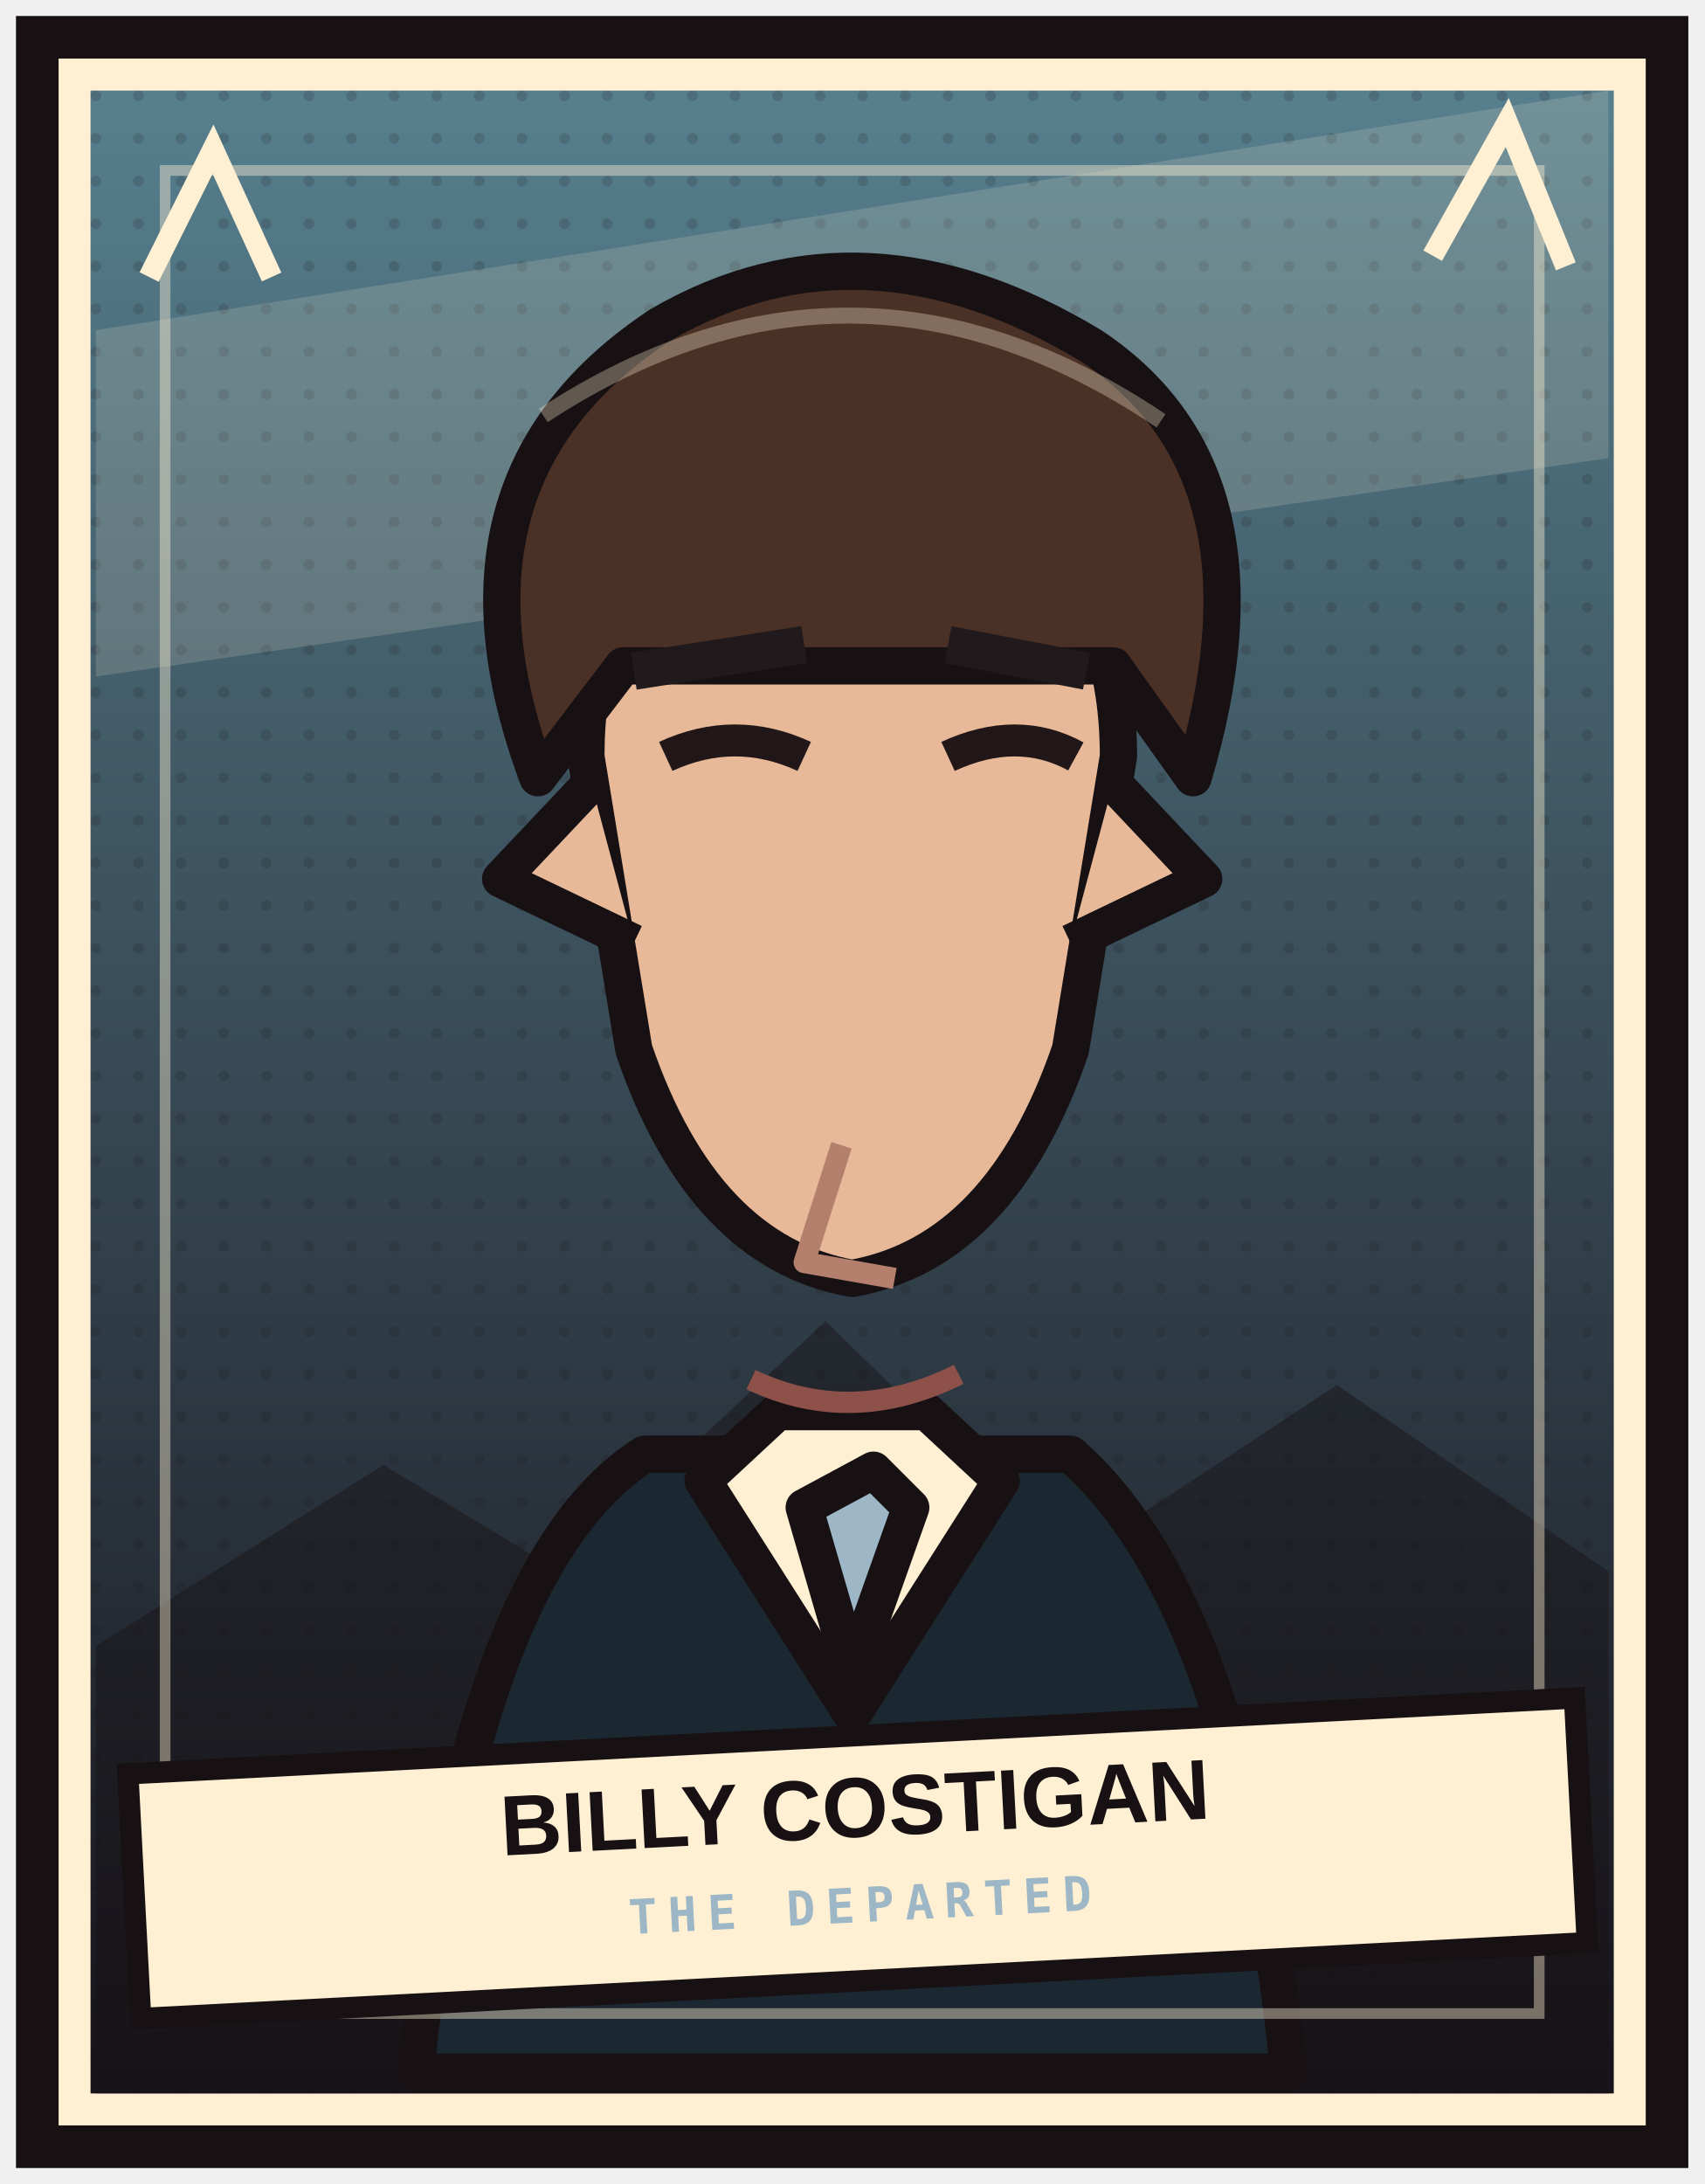
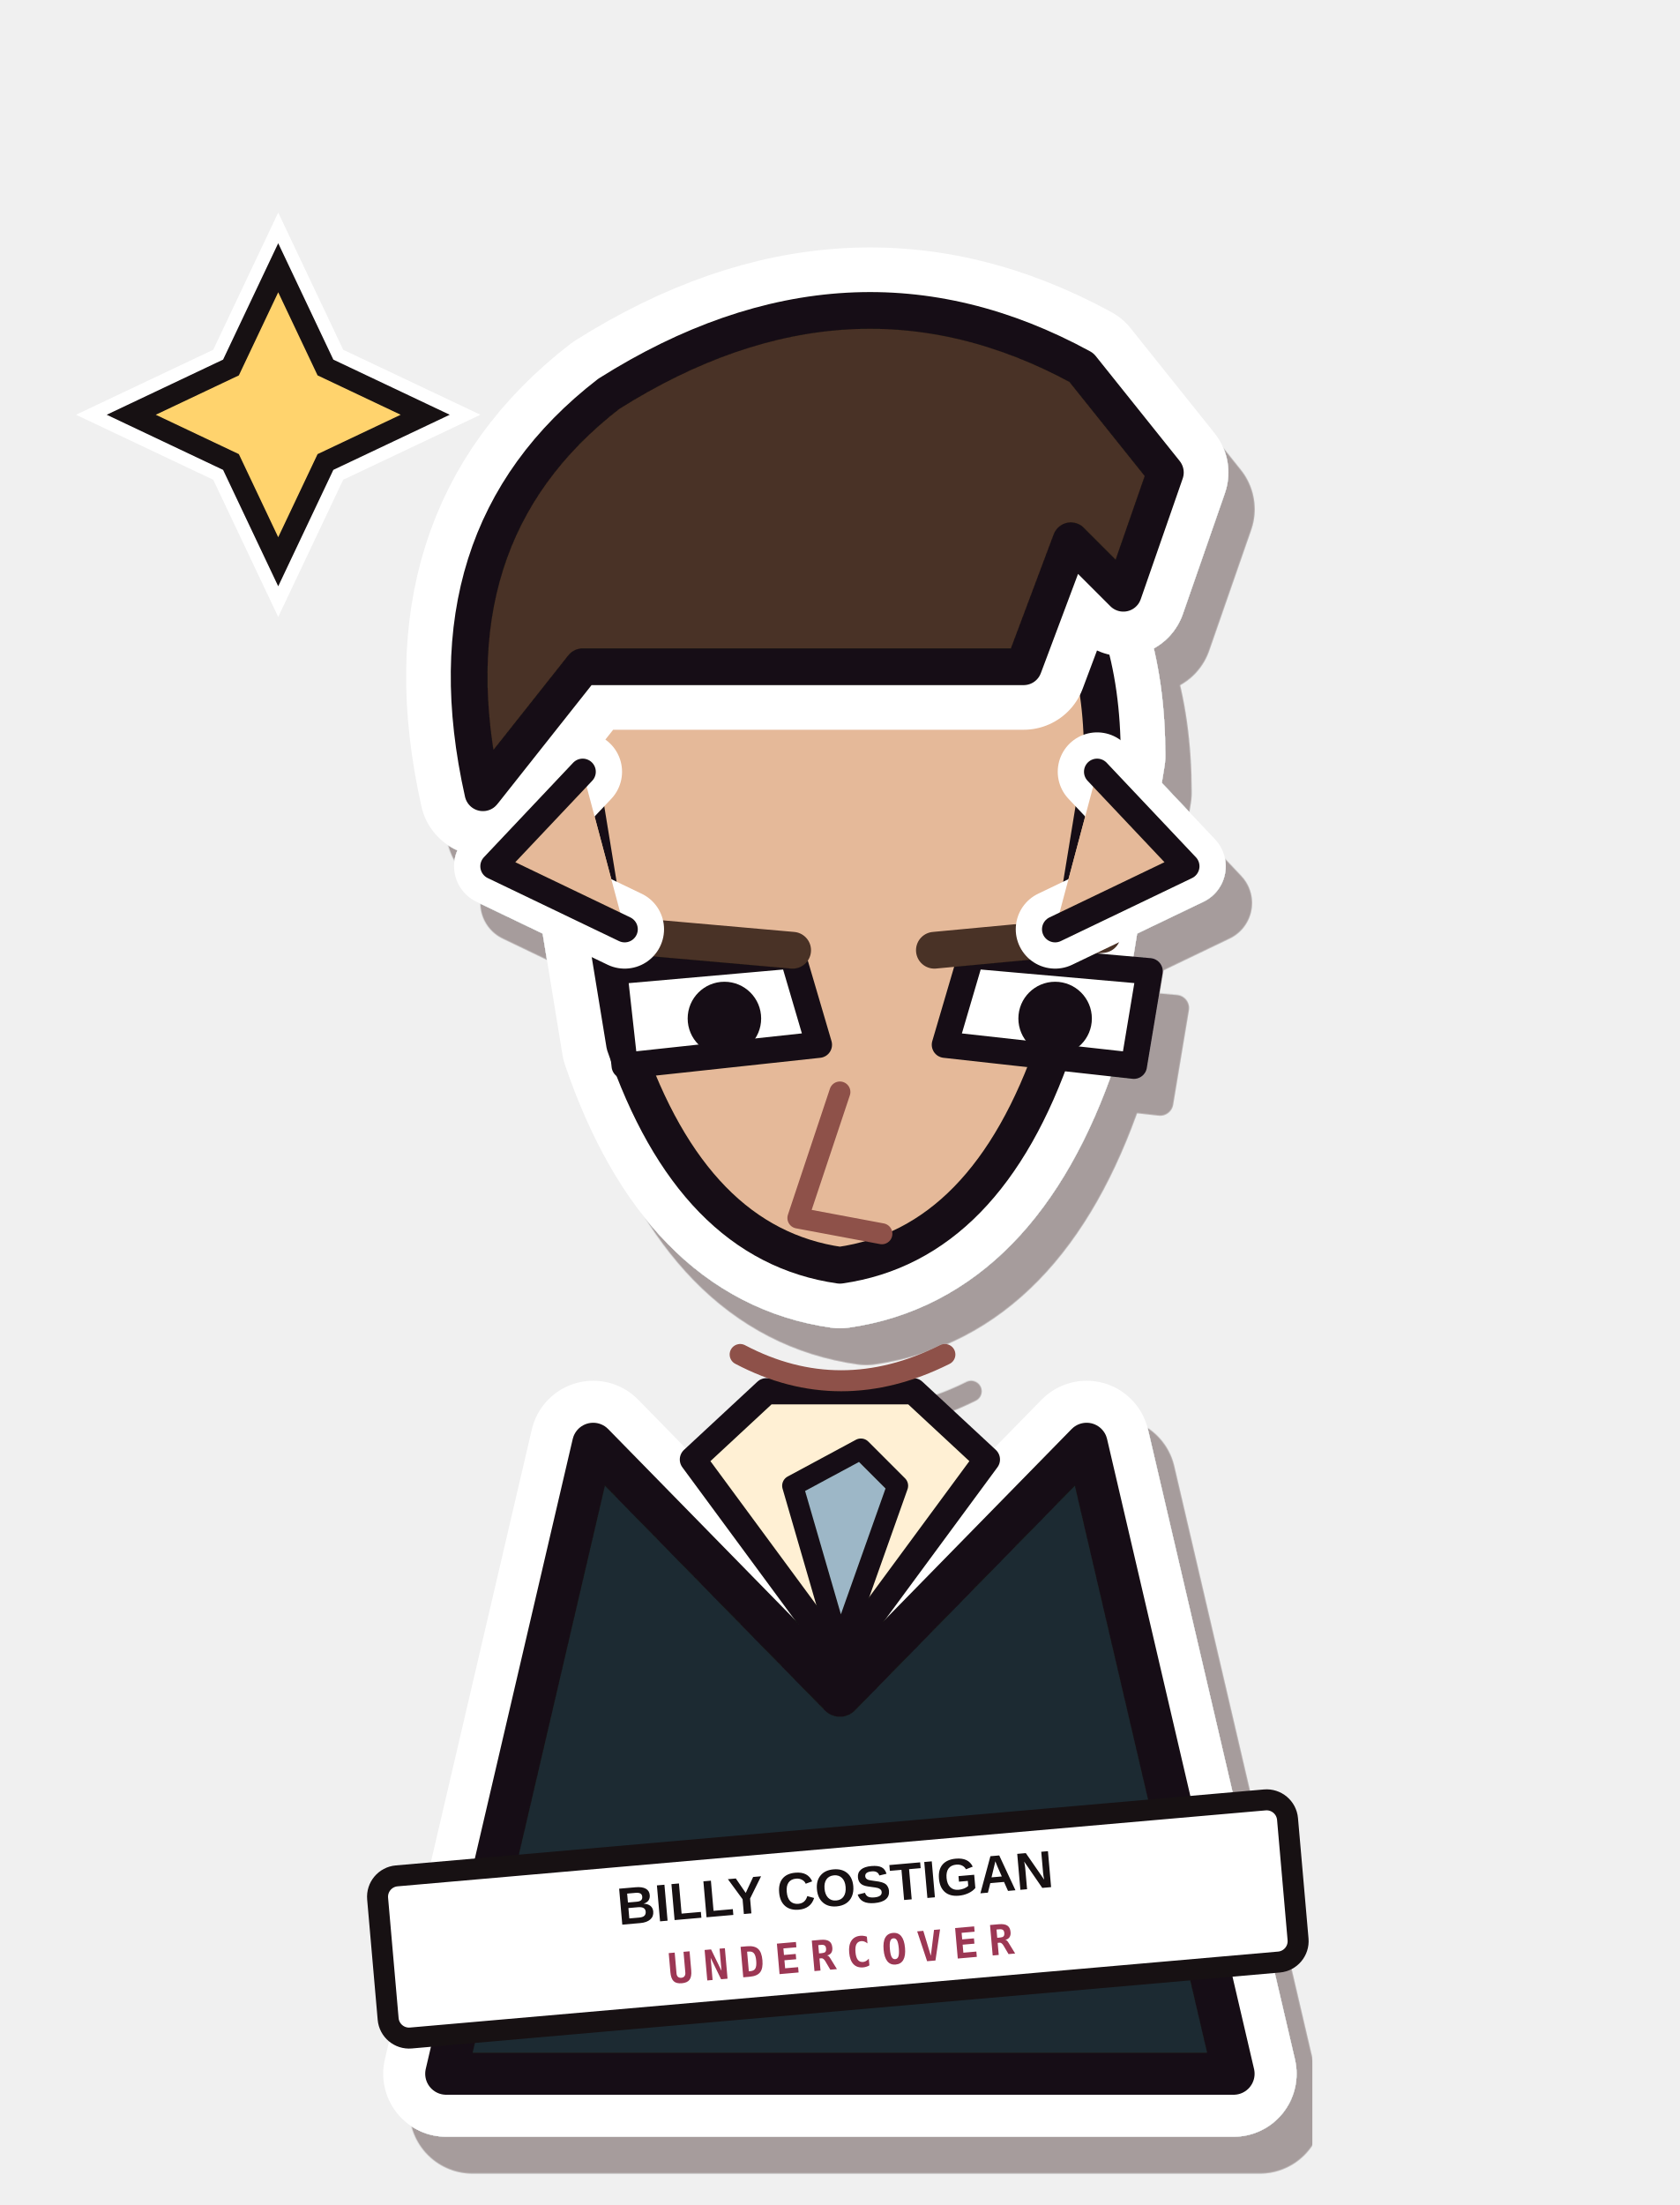
- <svg xmlns="http://www.w3.org/2000/svg" viewBox="0 0 320 410" role="img" aria-label="BILLY COSTIGAN original anime comic portrait">
+ <svg xmlns="http://www.w3.org/2000/svg" viewBox="0 0 320 420" role="img" aria-label="BILLY COSTIGAN cartoon sticker">
  <defs>
-     <linearGradient id="bg" x2="0" y2="1">
-       <stop stop-color="#567e8d" />
-       <stop offset="1" stop-color="#17131a" />
-     </linearGradient>
-     <pattern id="dots" width="8" height="8" patternUnits="userSpaceOnUse">
-       <circle cx="2" cy="2" r="1" fill="#171113" opacity=".16" />
-     </pattern>
+     <filter id="shadow">
+       <feDropShadow dx="5" dy="7" stdDeviation="0" flood-color="#171113" flood-opacity=".35" />
+     </filter>
  </defs>
-   <rect x="7" y="7" width="306" height="396" fill="#fff0d4" stroke="#171113" stroke-width="8" />
-   <rect x="17" y="17" width="286" height="376" fill="url(#bg)" />
-   <rect x="17" y="17" width="286" height="376" fill="url(#dots)" />
-   <path d="M18 62 302 17 302 86 18 127Z" fill="#fff0d4" opacity=".16" />
-   <path d="M18 309 72 275 105 295 155 248 201 293 251 260 302 295V393H18Z" fill="#171113" opacity=".45" />
-   <g stroke="#171113" stroke-width="7" stroke-linejoin="round">
-     <path d="M78 389Q88 294 121 273H201Q233 301 242 389Z" fill="#1c2831" />
-     <path d="M132 278 160 322 188 278 174 265H146Z" fill="#fff0d4" />
-     <path d="M151 283 160 314 171 283 164 276Z" fill="#9db7c7" />
-     <path d="M110 142Q110 94 160 88Q210 94 210 142L201 197Q188 235 160 240Q132 235 119 197Z" fill="#e7b999" />
-     <path d="M101 146Q80 90 124 61Q162 39 205 65Q241 89 224 146L209 125H117Z" fill="#4a3025" />
-     <path d="M119 126 151 121M178 121 204 126" stroke="#211a1c" stroke-width="7" fill="none" />
-     <path d="M125 142Q138 136 151 142M178 142Q191 136 202 142" stroke="#211719" stroke-width="6" fill="none" />
-     <path d="M158 215 151 237 168 240" stroke="#b57f6d" stroke-width="4" fill="none" />
-     <path d="M141 259Q160 268 180 258" stroke="#8e5149" stroke-width="4" fill="none" />
-     <path d="M111 147 94 165 119 177M209 147 226 165 201 177" fill="#e7b999" />
-     <path d="M102 78Q160 40 218 79" stroke="#fff0d4" stroke-width="3" opacity=".32" fill="none" />
+   <g filter="url(#shadow)" stroke-linejoin="round" stroke-linecap="round">
+     <path d="M113 275 160 323 207 275 235 395H85Z" fill="#1d2931" stroke="#fff" stroke-width="24" />
+     <path d="M113 275 160 323 207 275 235 395H85Z" fill="#1d2931" stroke="#171113" stroke-width="8" />
+     <path d="M132 278 160 316 188 278 174 265H146Z" fill="#fff0d4" stroke="#171113" stroke-width="5" />
+     <path d="M151 283 160 314 171 283 164 276Z" fill="#9db7c7" stroke="#171113" stroke-width="4" />
+     <path d="M110 144Q110 94 160 88Q210 94 210 144L201 199Q188 237 160 241Q132 237 119 199Z" fill="#e5b999" stroke="#fff" stroke-width="24" />
+     <path d="M110 144Q110 94 160 88Q210 94 210 144L201 199Q188 237 160 241Q132 237 119 199Z" fill="#e5b999" stroke="#171113" stroke-width="7" />
+     <path d="M117 185 151 182 156 199 119 203Z M180 199 185 182 219 185 216 203Z" fill="#fff" stroke="#171113" stroke-width="5" />
+     <circle cx="138" cy="194" r="7" fill="#171113" />
+     <circle cx="201" cy="194" r="7" fill="#171113" />
+     <path d="M117 178 151 181M178 181 210 178" fill="none" stroke="#493025" stroke-width="7" />
+     <path d="M160 208 152 232 168 235M141 258Q160 268 180 258" fill="none" stroke="#8e5149" stroke-width="4" />
+     <path d="M92 151Q81 102 116 75Q162 46 206 70L222 90 214 113 204 103 195 127H111Z" fill="#493025" stroke="#fff" stroke-width="24" />
+     <path d="M92 151Q81 102 116 75Q162 46 206 70L222 90 214 113 204 103 195 127H111Z" fill="#493025" stroke="#171113" stroke-width="7" />
+     <path d="M111 147 94 165 119 177M209 147 226 165 201 177" fill="#e5b999" stroke="#fff" stroke-width="15" />
+     <path d="M111 147 94 165 119 177M209 147 226 165 201 177" fill="#e5b999" stroke="#171113" stroke-width="5" />
  </g>
-   <path d="M31 32H289V378H31Z" fill="none" stroke="#fff0d4" stroke-width="2" opacity=".42" />
-   <g transform="translate(24 333) rotate(-3)">
-     <rect width="272" height="46" fill="#fff0d4" stroke="#171113" stroke-width="4" />
-     <text x="136" y="19" text-anchor="middle" font-family="Arial Black,Arial,sans-serif" font-size="16" font-weight="900" fill="#171113">BILLY COSTIGAN</text>
-     <text x="136" y="35" text-anchor="middle" font-family="monospace" font-size="9" font-weight="900" letter-spacing="2" fill="#9db7c7">THE DEPARTED</text>
+   <path d="M44 70 53 51 62 70 81 79 62 88 53 107 44 88 25 79Z" fill="#ffd36d" stroke="#fff" stroke-width="9" />
+   <path d="M44 70 53 51 62 70 81 79 62 88 53 107 44 88 25 79Z" fill="#ffd36d" stroke="#171113" stroke-width="4" />
+   <g transform="rotate(-5 160 370)">
+     <rect x="73" y="350" width="174" height="31" rx="4" fill="#fff" stroke="#171113" stroke-width="4" />
+     <text x="160" y="363" font-family="Arial Black,Arial,sans-serif" font-size="10" font-weight="900" text-anchor="middle" fill="#171113">BILLY COSTIGAN</text>
+     <text x="160" y="375" font-family="monospace" font-size="8" font-weight="900" text-anchor="middle" letter-spacing="2" fill="#9c3754">UNDERCOVER</text>
  </g>
-   <path d="M28 52 40 28 51 52M269 48 283 23 294 50" stroke="#fff0d4" stroke-width="4" fill="none" />
</svg>
